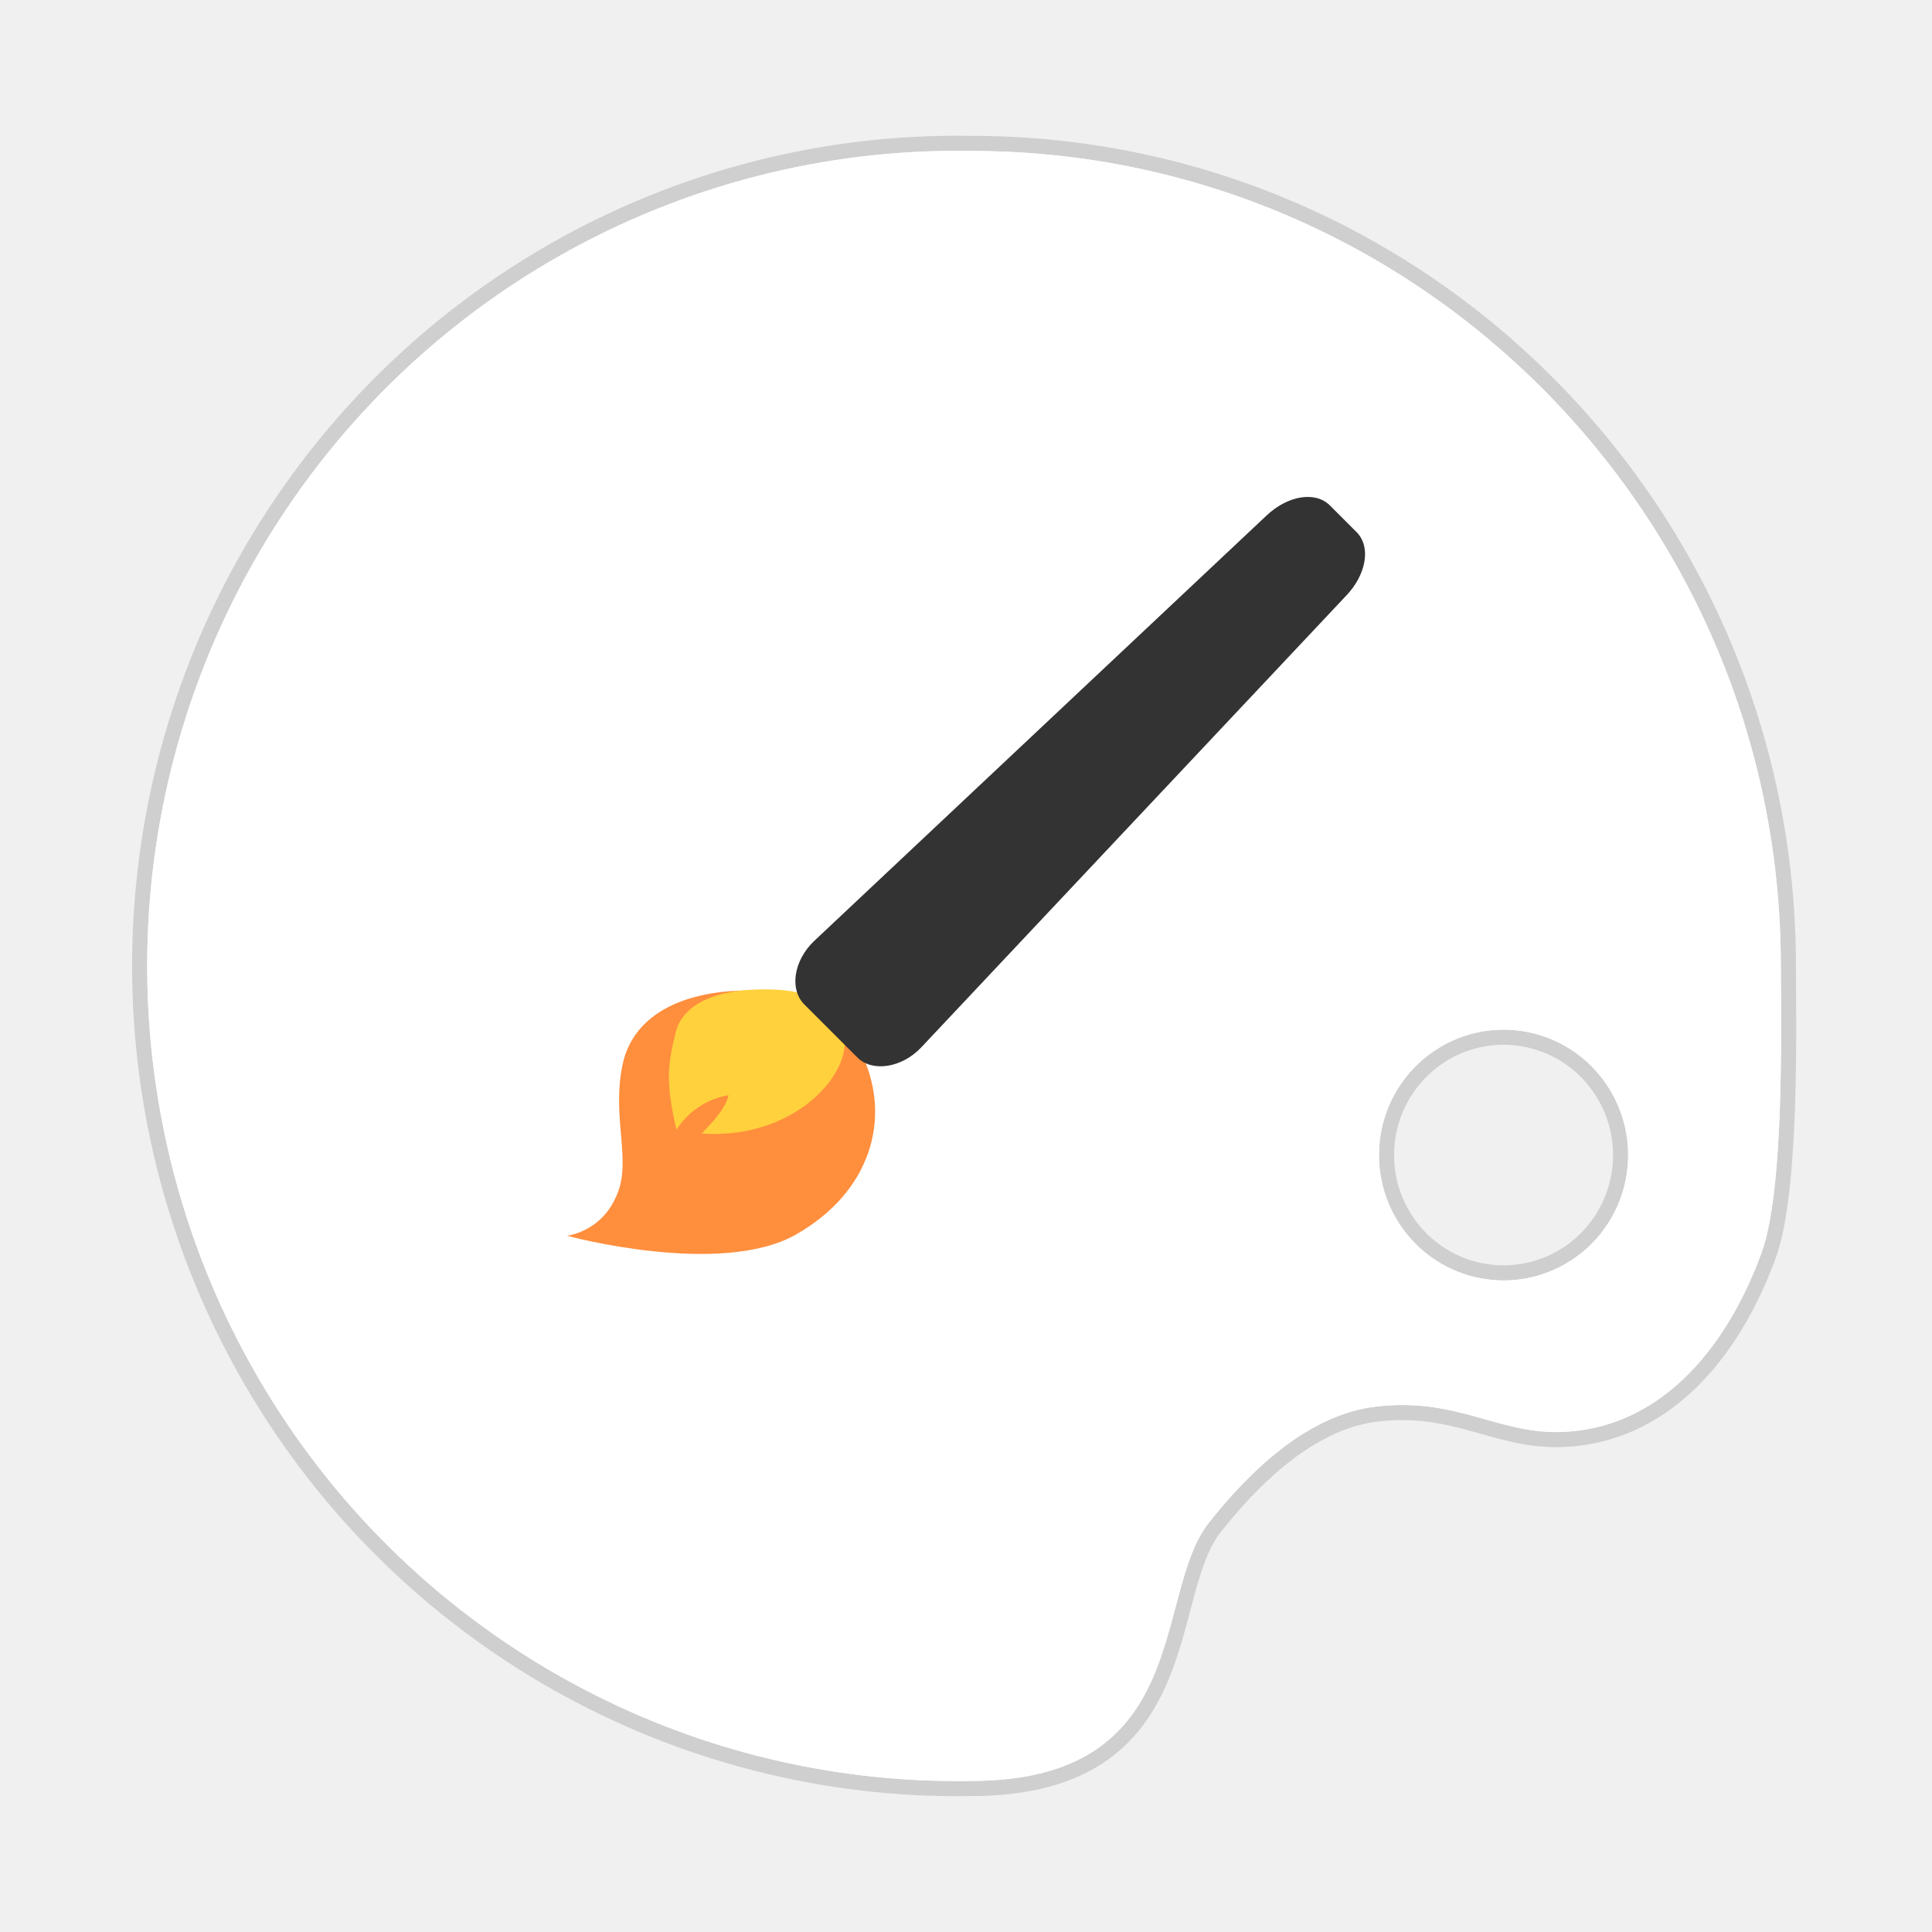
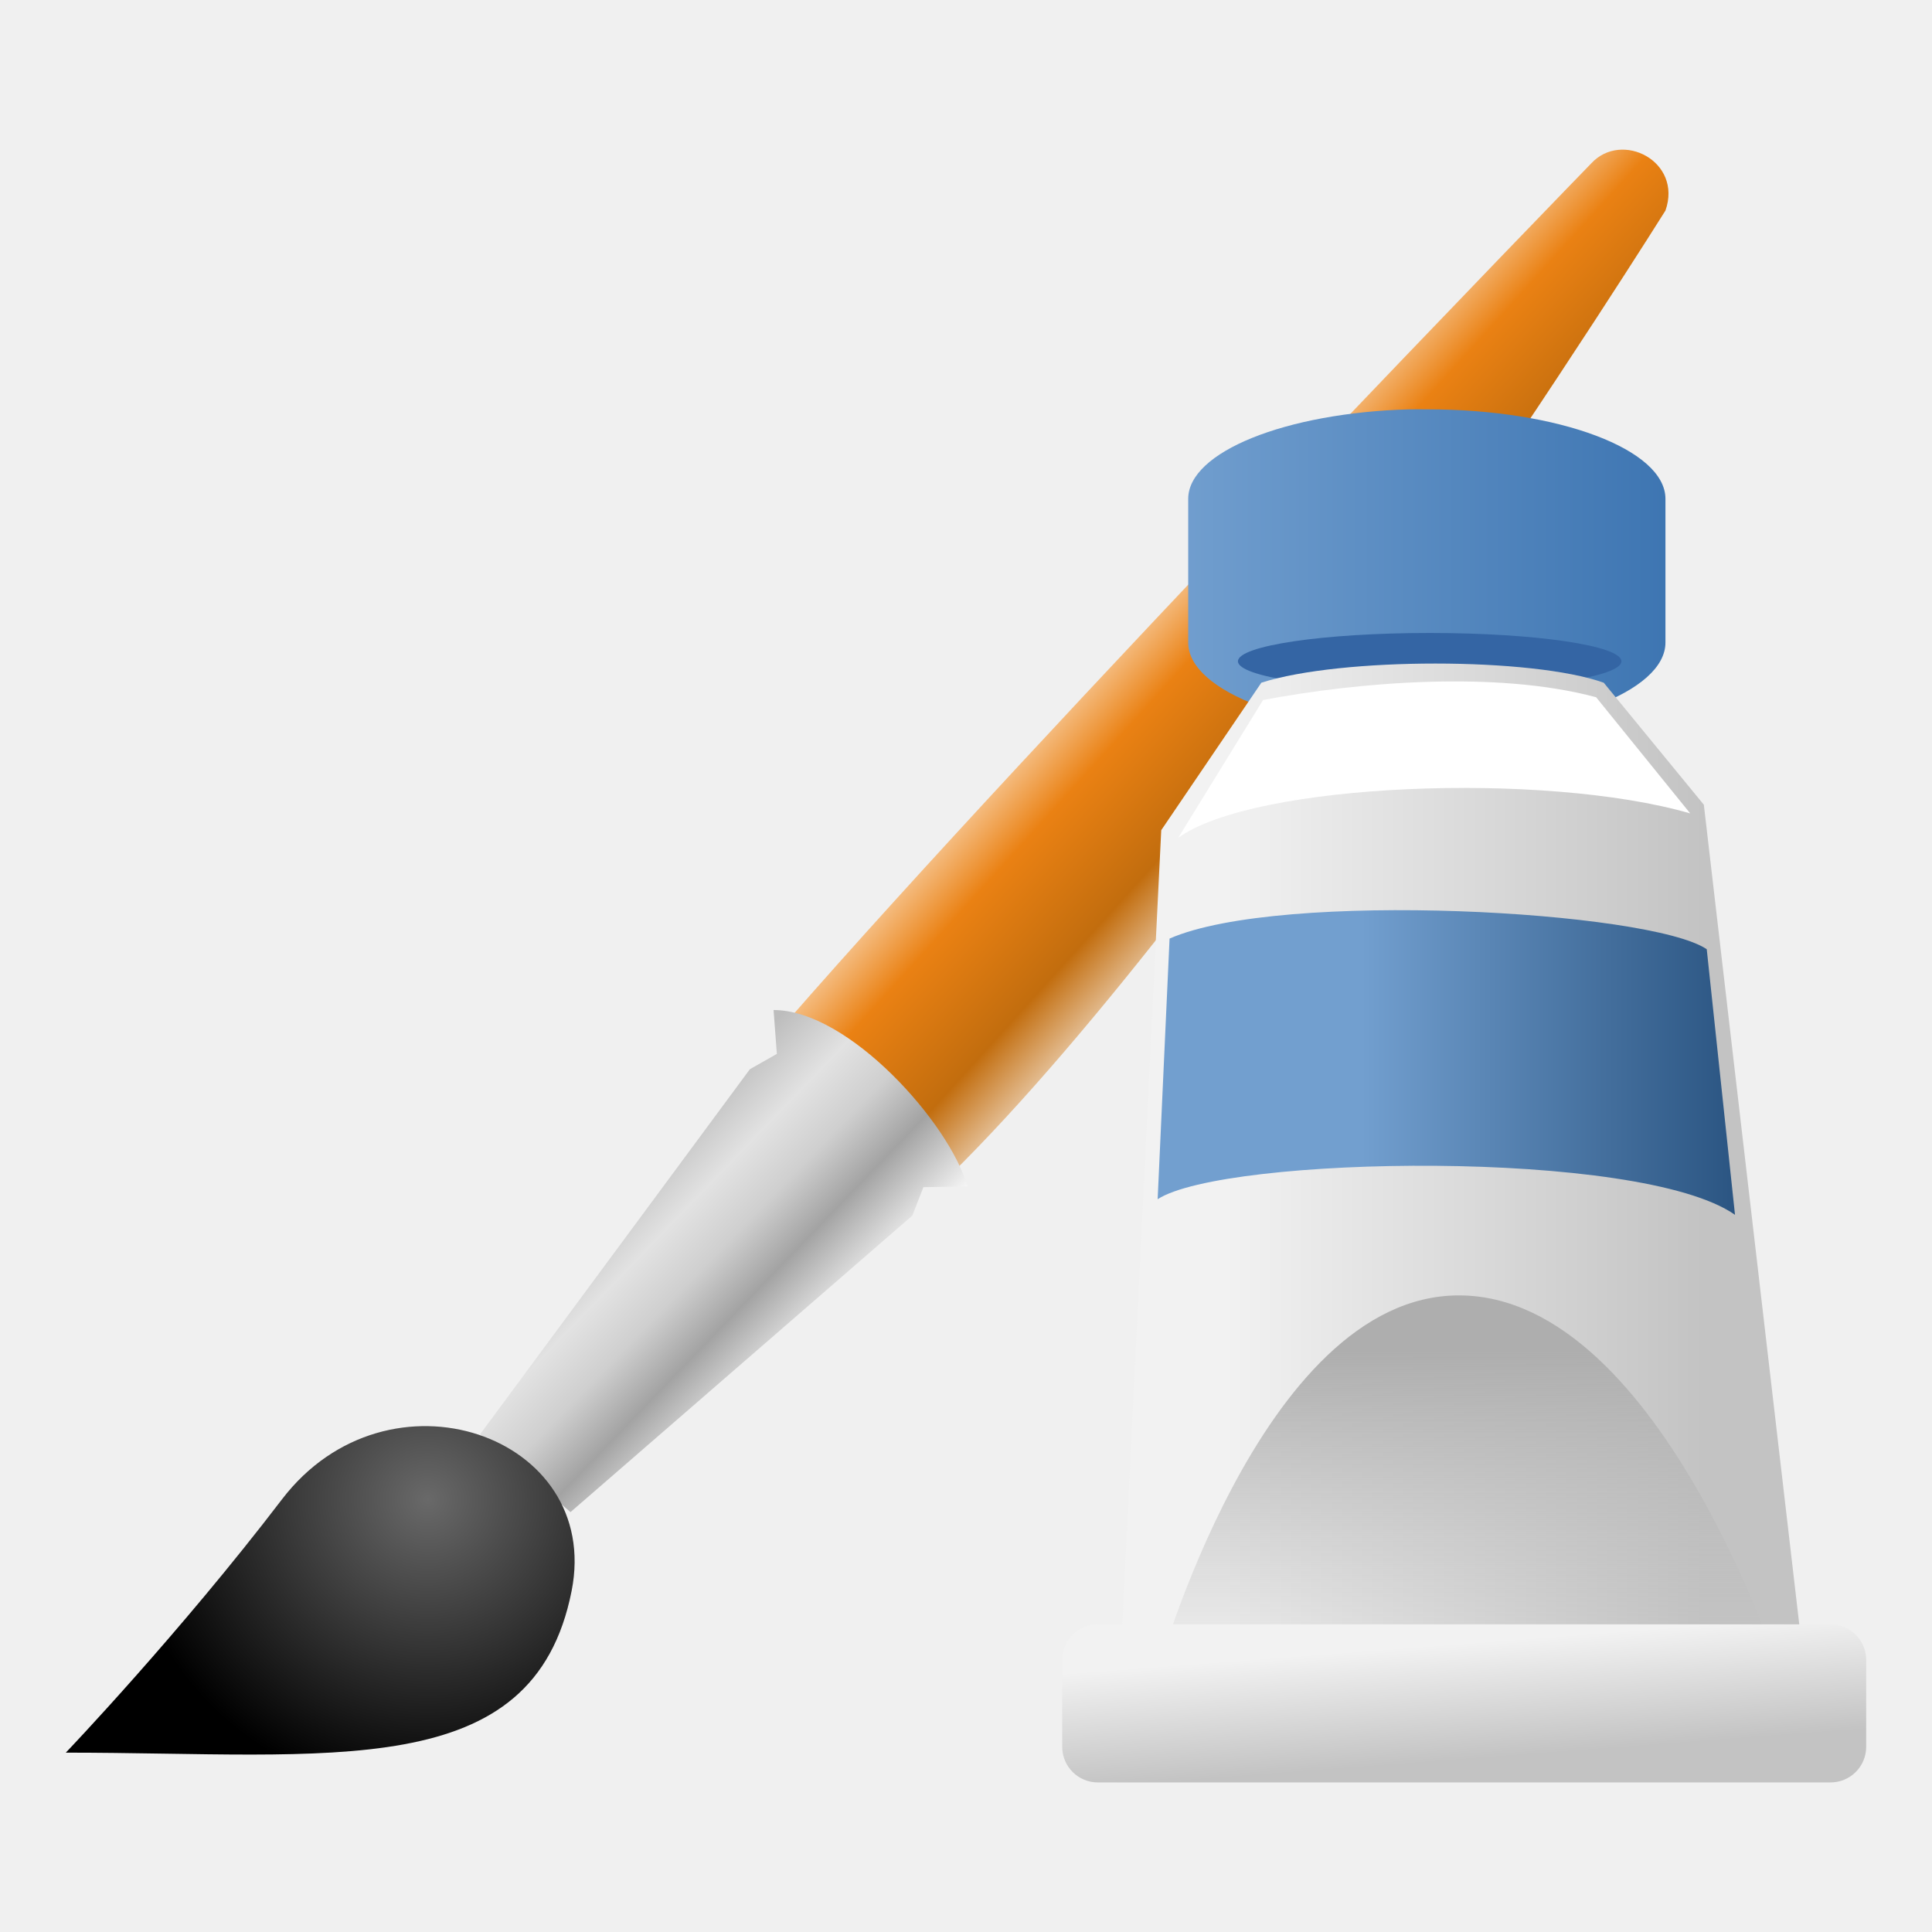
- <svg xmlns="http://www.w3.org/2000/svg" width="64" height="64" viewBox="0 0 16.933 16.933">
-   <path d="M8.509 1.323a7.1 7.144 0 1 0 0 14.286c1.96 0 1.592-1.64 2.086-2.263.373-.472.886-.957 1.48-1.02.694-.076 1.05.238 1.597.225.842-.021 1.442-.684 1.766-1.568.205-.558.17-2.023.17-2.516 0-3.946-3.179-7.144-7.1-7.144zm4.636 7.702a1.092 1.099 0 1 1 0 2.197 1.092 1.099 0 0 1 0-2.197z" fill="#fff" stroke="#000" stroke-opacity=".137" stroke-width=".265" style="paint-order:stroke markers fill" />
-   <path d="M8.509 1.323a7.1 7.144 0 1 0 0 14.286c1.96 0 1.592-1.64 2.086-2.263.373-.472.886-.957 1.48-1.02.694-.076 1.05.238 1.597.225.842-.021 1.442-.684 1.766-1.568.205-.558.17-2.023.17-2.516 0-3.946-3.179-7.144-7.1-7.144zm4.636 7.702a1.092 1.099 0 1 1 0 2.197 1.092 1.099 0 0 1 0-2.197z" fill="#fff" style="paint-order:stroke markers fill" />
-   <path d="M4.97 10.831s1.346.366 2.008-.012c.661-.378.826-1.015.59-1.547s-.579-.602-1.063-.59c-.484.011-.957.188-1.051.66-.095.473.094.851-.06 1.158a.571.571 0 0 1-.424.331z" fill="#ff8e3d" />
-   <path d="M6.15 9.935c.88.06 1.387-.62 1.224-.924-.162-.305-.397-.345-.73-.339-.334.007-.658.109-.723.38-.065.27-.093.422.008.85a.669.669 0 0 1 .457-.303c-.029.118-.13.224-.236.336z" fill="#ffd13d" />
-   <path d="M11.802 5.217 8.074 9.18c-.172.182-.431.218-.56.088l-.466-.466c-.129-.13-.094-.383.089-.556l3.965-3.729c.183-.172.424-.216.554-.087l.233.233c.13.13.085.372-.087.554z" fill="#333" paint-order="stroke markers fill" />
+ <svg xmlns="http://www.w3.org/2000/svg" xmlns:xlink="http://www.w3.org/1999/xlink" width="48px" height="48px" id="svg9121" version="1.1">
+   <defs id="defs3">
+     <linearGradient id="linearGradient6748">
+       <stop style="stop-color:#729fcf;stop-opacity:1;" offset="0" id="stop6750" />
+       <stop style="stop-color:#2b5582;stop-opacity:1;" offset="1" id="stop6752" />
+     </linearGradient>
+     <linearGradient id="linearGradient6721">
+       <stop style="stop-color:#729fcf;stop-opacity:1;" offset="0" id="stop6723" />
+       <stop style="stop-color:#3c74b1;stop-opacity:1;" offset="1" id="stop6725" />
+     </linearGradient>
+     <linearGradient id="linearGradient6651">
+       <stop style="stop-color:#f2f2f2;stop-opacity:1;" offset="0" id="stop6653" />
+       <stop style="stop-color:#c3c3c3;stop-opacity:1;" offset="1" id="stop6655" />
+     </linearGradient>
+     <linearGradient id="linearGradient6629">
+       <stop style="stop-color:#aeaeae;stop-opacity:1;" offset="0" id="stop6631" />
+       <stop style="stop-color:#c4c4c4;stop-opacity:0;" offset="1" id="stop6633" />
+     </linearGradient>
+     <linearGradient id="linearGradient6963">
+       <stop style="stop-color:#696969;stop-opacity:1;" offset="0" id="stop6965" />
+       <stop style="stop-color:#000000;stop-opacity:1;" offset="1" id="stop6967" />
+     </linearGradient>
+     <linearGradient id="linearGradient6951">
+       <stop style="stop-color:#f7ca9a;stop-opacity:1" offset="0" id="stop6953" />
+       <stop id="stop6959" offset="0.242" style="stop-color:#ea8113;stop-opacity:1;" />
+       <stop style="stop-color:#c26d0e;stop-opacity:1" offset="0.621" id="stop6961" />
+       <stop style="stop-color:#ffffff;stop-opacity:1" offset="1" id="stop6955" />
+     </linearGradient>
+     <linearGradient id="linearGradient6939">
+       <stop style="stop-color:#bdbdbd;stop-opacity:1;" offset="0" id="stop6941" />
+       <stop id="stop6947" offset="0.253" style="stop-color:#e2e2e2;stop-opacity:1;" />
+       <stop id="stop2085" offset="0.455" style="stop-color:#cfcfcf;stop-opacity:1;" />
+       <stop style="stop-color:#a3a3a3;stop-opacity:1;" offset="0.664" id="stop6949" />
+       <stop style="stop-color:#ffffff;stop-opacity:1" offset="1" id="stop6943" />
+     </linearGradient>
+     <linearGradient xlink:href="#linearGradient6939" id="linearGradient6945" x1="18.595" y1="29.204" x2="23.282" y2="33.731" gradientUnits="userSpaceOnUse" gradientTransform="translate(-4.029405,1.016937)" />
+     <linearGradient xlink:href="#linearGradient6951" id="linearGradient6957" x1="28.059" y1="18.868" x2="33.437" y2="23.743" gradientUnits="userSpaceOnUse" gradientTransform="translate(-4.029405,1.016937)" />
+     <radialGradient xlink:href="#linearGradient6963" id="radialGradient6969" cx="15.415" cy="35.357" fx="15.415" fy="35.357" r="7.579" gradientTransform="matrix(0.994655,0,0,0.969322,-4.705472,2.985712)" gradientUnits="userSpaceOnUse" />
+     <linearGradient xlink:href="#linearGradient6651" id="linearGradient7010" gradientUnits="userSpaceOnUse" gradientTransform="matrix(0.737307,0,0,0.770854,-8.532023,7.121636)" x1="60.169" y1="40.12" x2="60.441" y2="43.87" />
+     <linearGradient xlink:href="#linearGradient6748" id="linearGradient7014" gradientUnits="userSpaceOnUse" gradientTransform="matrix(0.718914,0,0,0.718914,-1.897103,-22.42481)" x1="49.853" y1="64.26" x2="62.768" y2="64.26" />
+     <linearGradient xlink:href="#linearGradient6629" id="linearGradient7017" gradientUnits="userSpaceOnUse" gradientTransform="matrix(0.888619,0,0,0.718914,-18.29768,9.471728)" x1="61.872" y1="29.615" x2="61.872" y2="41.459" />
+     <linearGradient xlink:href="#linearGradient6651" id="linearGradient7020" gradientUnits="userSpaceOnUse" gradientTransform="matrix(0.71944,0,0,0.718914,-7.696252,9.471728)" x1="53.169" y1="24.245" x2="69.691" y2="24.245" />
+     <linearGradient xlink:href="#linearGradient6721" id="linearGradient7025" gradientUnits="userSpaceOnUse" gradientTransform="matrix(0.862482,0,0,0.580718,-16.25697,11.01348)" x1="52.718" y1="2.316" x2="67.466" y2="2.316" />
+   </defs>
+   <g id="layer1">
+     <path style="color:#000000;display:inline;overflow:visible;visibility:visible;opacity:1;fill:url(#linearGradient6957);fill-opacity:1;fill-rule:nonzero;stroke:none;stroke-width:0;stroke-linecap:round;stroke-linejoin:miter;stroke-miterlimit:4;stroke-dasharray:none;stroke-dashoffset:0;stroke-opacity:1;marker:none;marker-start:none;marker-mid:none;marker-end:none" d="m 19.529,25.407 4.066,3.801 c 7.187,-7.062 17.783,-23.977 17.783,-23.977 0.429,-1.224 -1.087,-1.996 -1.846,-1.17 0,0 -13.69,14.097 -20.003,21.347 z" id="path6937" />
+     <path style="color:#000000;display:inline;overflow:visible;visibility:visible;opacity:1;fill:url(#linearGradient6945);fill-opacity:1;fill-rule:nonzero;stroke:none;stroke-width:0;stroke-linecap:round;stroke-linejoin:miter;stroke-miterlimit:4;stroke-dasharray:none;stroke-dashoffset:0;stroke-opacity:1;marker:none;marker-start:none;marker-mid:none;marker-end:none" d="m 11.928,35.634 2.246,1.934 8.493,-7.367 0.275,-0.706 1.094,-0.018 c -0.438,-1.562 -2.942,-4.383 -4.817,-4.383 l 0.082,1.09 -0.67,0.38 z" id="path6935" />
+     <path style="color:#000000;display:inline;overflow:visible;visibility:visible;opacity:1;fill:url(#radialGradient6969);fill-opacity:1;fill-rule:nonzero;stroke:none;stroke-width:0;stroke-linecap:round;stroke-linejoin:miter;stroke-miterlimit:4;stroke-dasharray:none;stroke-dashoffset:0;stroke-opacity:1;marker:none;marker-start:none;marker-mid:none;marker-end:none" d="m 1.635,43.544 c 6.605,0 11.618,0.787 12.567,-4.019 0.765,-3.873 -4.56,-5.728 -7.199,-2.271 -2.542,3.33 -5.368,6.29 -5.368,6.29 z" id="path6933" />
+     <g id="g7038" style="stroke:none;stroke-width:0;stroke-miterlimit:4;stroke-dasharray:none" transform="translate(-0.1224554,2.819793)">
+       <path id="path6659" d="m 35.127,7.35 c -3.058,0.087 -5.484,1.056 -5.484,2.224 0,0.278 0,3.292 0,3.57 0,1.226 2.671,2.224 5.941,2.224 3.27,0 5.916,-0.999 5.916,-2.224 0,-0.278 0,-3.292 0,-3.57 0,-1.226 -2.646,-2.224 -5.916,-2.224 -0.153,0 -0.307,-0.004 -0.457,0 z" style="color:#000000;display:inline;overflow:visible;visibility:visible;fill:url(#linearGradient7025);fill-opacity:1;fill-rule:nonzero;stroke:none;stroke-width:0;stroke-linecap:round;stroke-linejoin:miter;stroke-miterlimit:4;stroke-dasharray:none;stroke-dashoffset:0;stroke-opacity:1;marker:none;marker-start:none;marker-mid:none;marker-end:none" />
+       <ellipse transform="matrix(0.886278,0,0,0.468914,-10.44392,-9.718859)" id="path6729" style="color:#000000;display:inline;overflow:visible;visibility:visible;fill:#3465a4;fill-opacity:1;fill-rule:nonzero;stroke:none;stroke-width:0;stroke-linecap:round;stroke-linejoin:miter;stroke-miterlimit:4;stroke-dasharray:none;stroke-dashoffset:0;stroke-opacity:1;marker:none;marker-start:none;marker-mid:none;marker-end:none" cx="52" cy="49.75" rx="5.375" ry="1.5" />
+       <path id="path6617" d="m 27.926,39.155 1.047,-21.349 2.487,-3.664 c 1.971,-0.635 6.726,-0.635 8.507,0 l 2.487,3.032 2.618,22.486 z" style="color:#000000;display:inline;overflow:visible;visibility:visible;fill:url(#linearGradient7020);fill-opacity:1;fill-rule:nonzero;stroke:none;stroke-width:0;stroke-linecap:round;stroke-linejoin:miter;stroke-miterlimit:4;stroke-dasharray:none;stroke-dashoffset:0;stroke-opacity:1;marker:none;marker-start:none;marker-mid:none;marker-end:none" />
+       <path id="path6619" d="m 28.828,38.896 c 0,0 2.591,-9.532 7.54,-9.532 5.107,0 8.169,9.913 8.169,9.913 z" style="color:#000000;display:inline;overflow:visible;visibility:visible;fill:url(#linearGradient7017);fill-opacity:1;fill-rule:nonzero;stroke:none;stroke-width:0;stroke-linecap:round;stroke-linejoin:miter;stroke-miterlimit:4;stroke-dasharray:none;stroke-dashoffset:0;stroke-opacity:1;marker:none;marker-start:none;marker-mid:none;marker-end:none" />
+       <path id="path6641" d="m 29.18,20.499 -0.296,6.475 c 1.662,-1.078 11.993,-1.264 14.344,0.388 L 42.526,20.764 C 41.128,19.811 31.943,19.286 29.18,20.499 Z" style="color:#000000;display:inline;overflow:visible;visibility:visible;fill:url(#linearGradient7014);fill-opacity:1;fill-rule:nonzero;stroke:none;stroke-width:0;stroke-linecap:round;stroke-linejoin:miter;stroke-miterlimit:4;stroke-dasharray:none;stroke-dashoffset:0;stroke-opacity:1;marker:none;marker-start:none;marker-mid:none;marker-end:none" />
+       <rect ry="0.884" rx="0.884" y="37.536" x="26.513" height="3.928" width="19.974" id="rect5742" style="color:#000000;display:inline;overflow:visible;visibility:visible;fill:url(#linearGradient7010);fill-opacity:1;fill-rule:nonzero;stroke:none;stroke-width:0;stroke-linecap:round;stroke-linejoin:miter;stroke-miterlimit:4;stroke-dasharray:none;stroke-dashoffset:0;stroke-opacity:1;marker:none;marker-start:none;marker-mid:none;marker-end:none" />
+       <path id="path6668" d="m 29.395,17.996 c 1.875,-1.366 9.098,-1.655 12.72,-0.607 l -2.337,-2.886 c -2.478,-0.667 -5.924,-0.376 -8.275,0.069 z" style="color:#000000;display:inline;overflow:visible;visibility:visible;fill:#ffffff;fill-opacity:1;fill-rule:nonzero;stroke:none;stroke-width:0;stroke-linecap:round;stroke-linejoin:miter;stroke-miterlimit:4;stroke-dasharray:none;stroke-dashoffset:0;stroke-opacity:1;marker:none;marker-start:none;marker-mid:none;marker-end:none" />
+     </g>
+   </g>
</svg>
